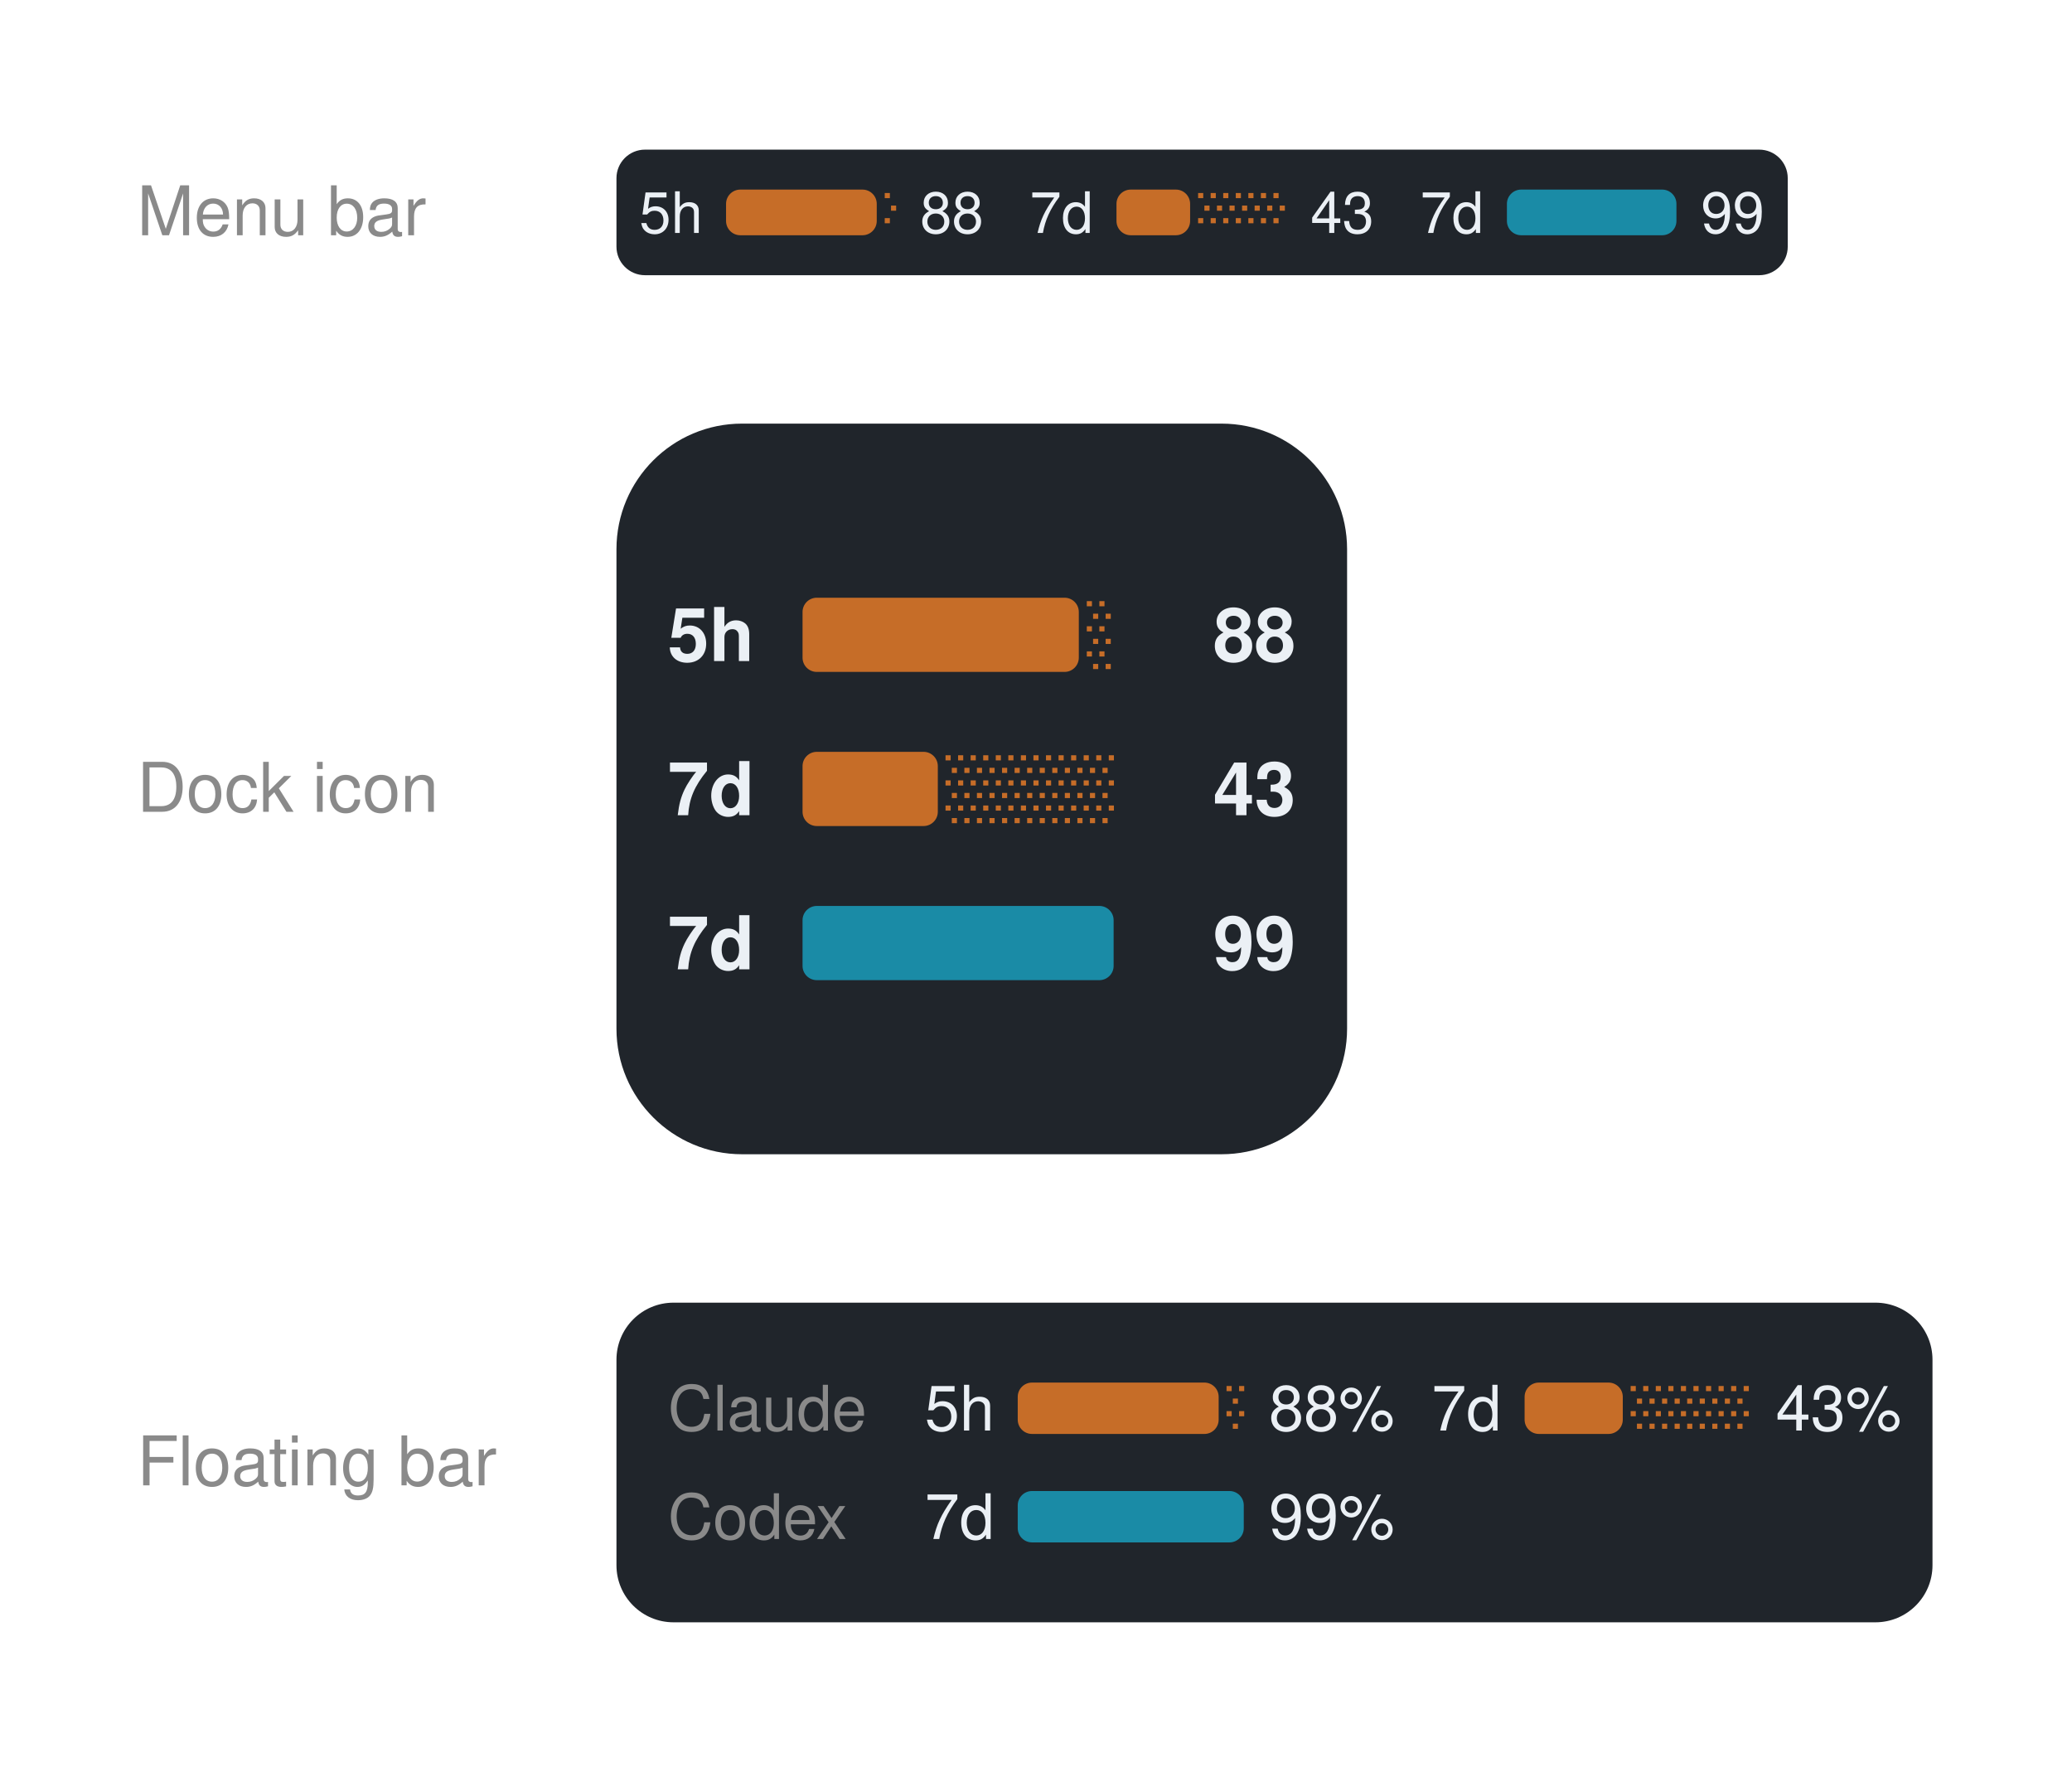
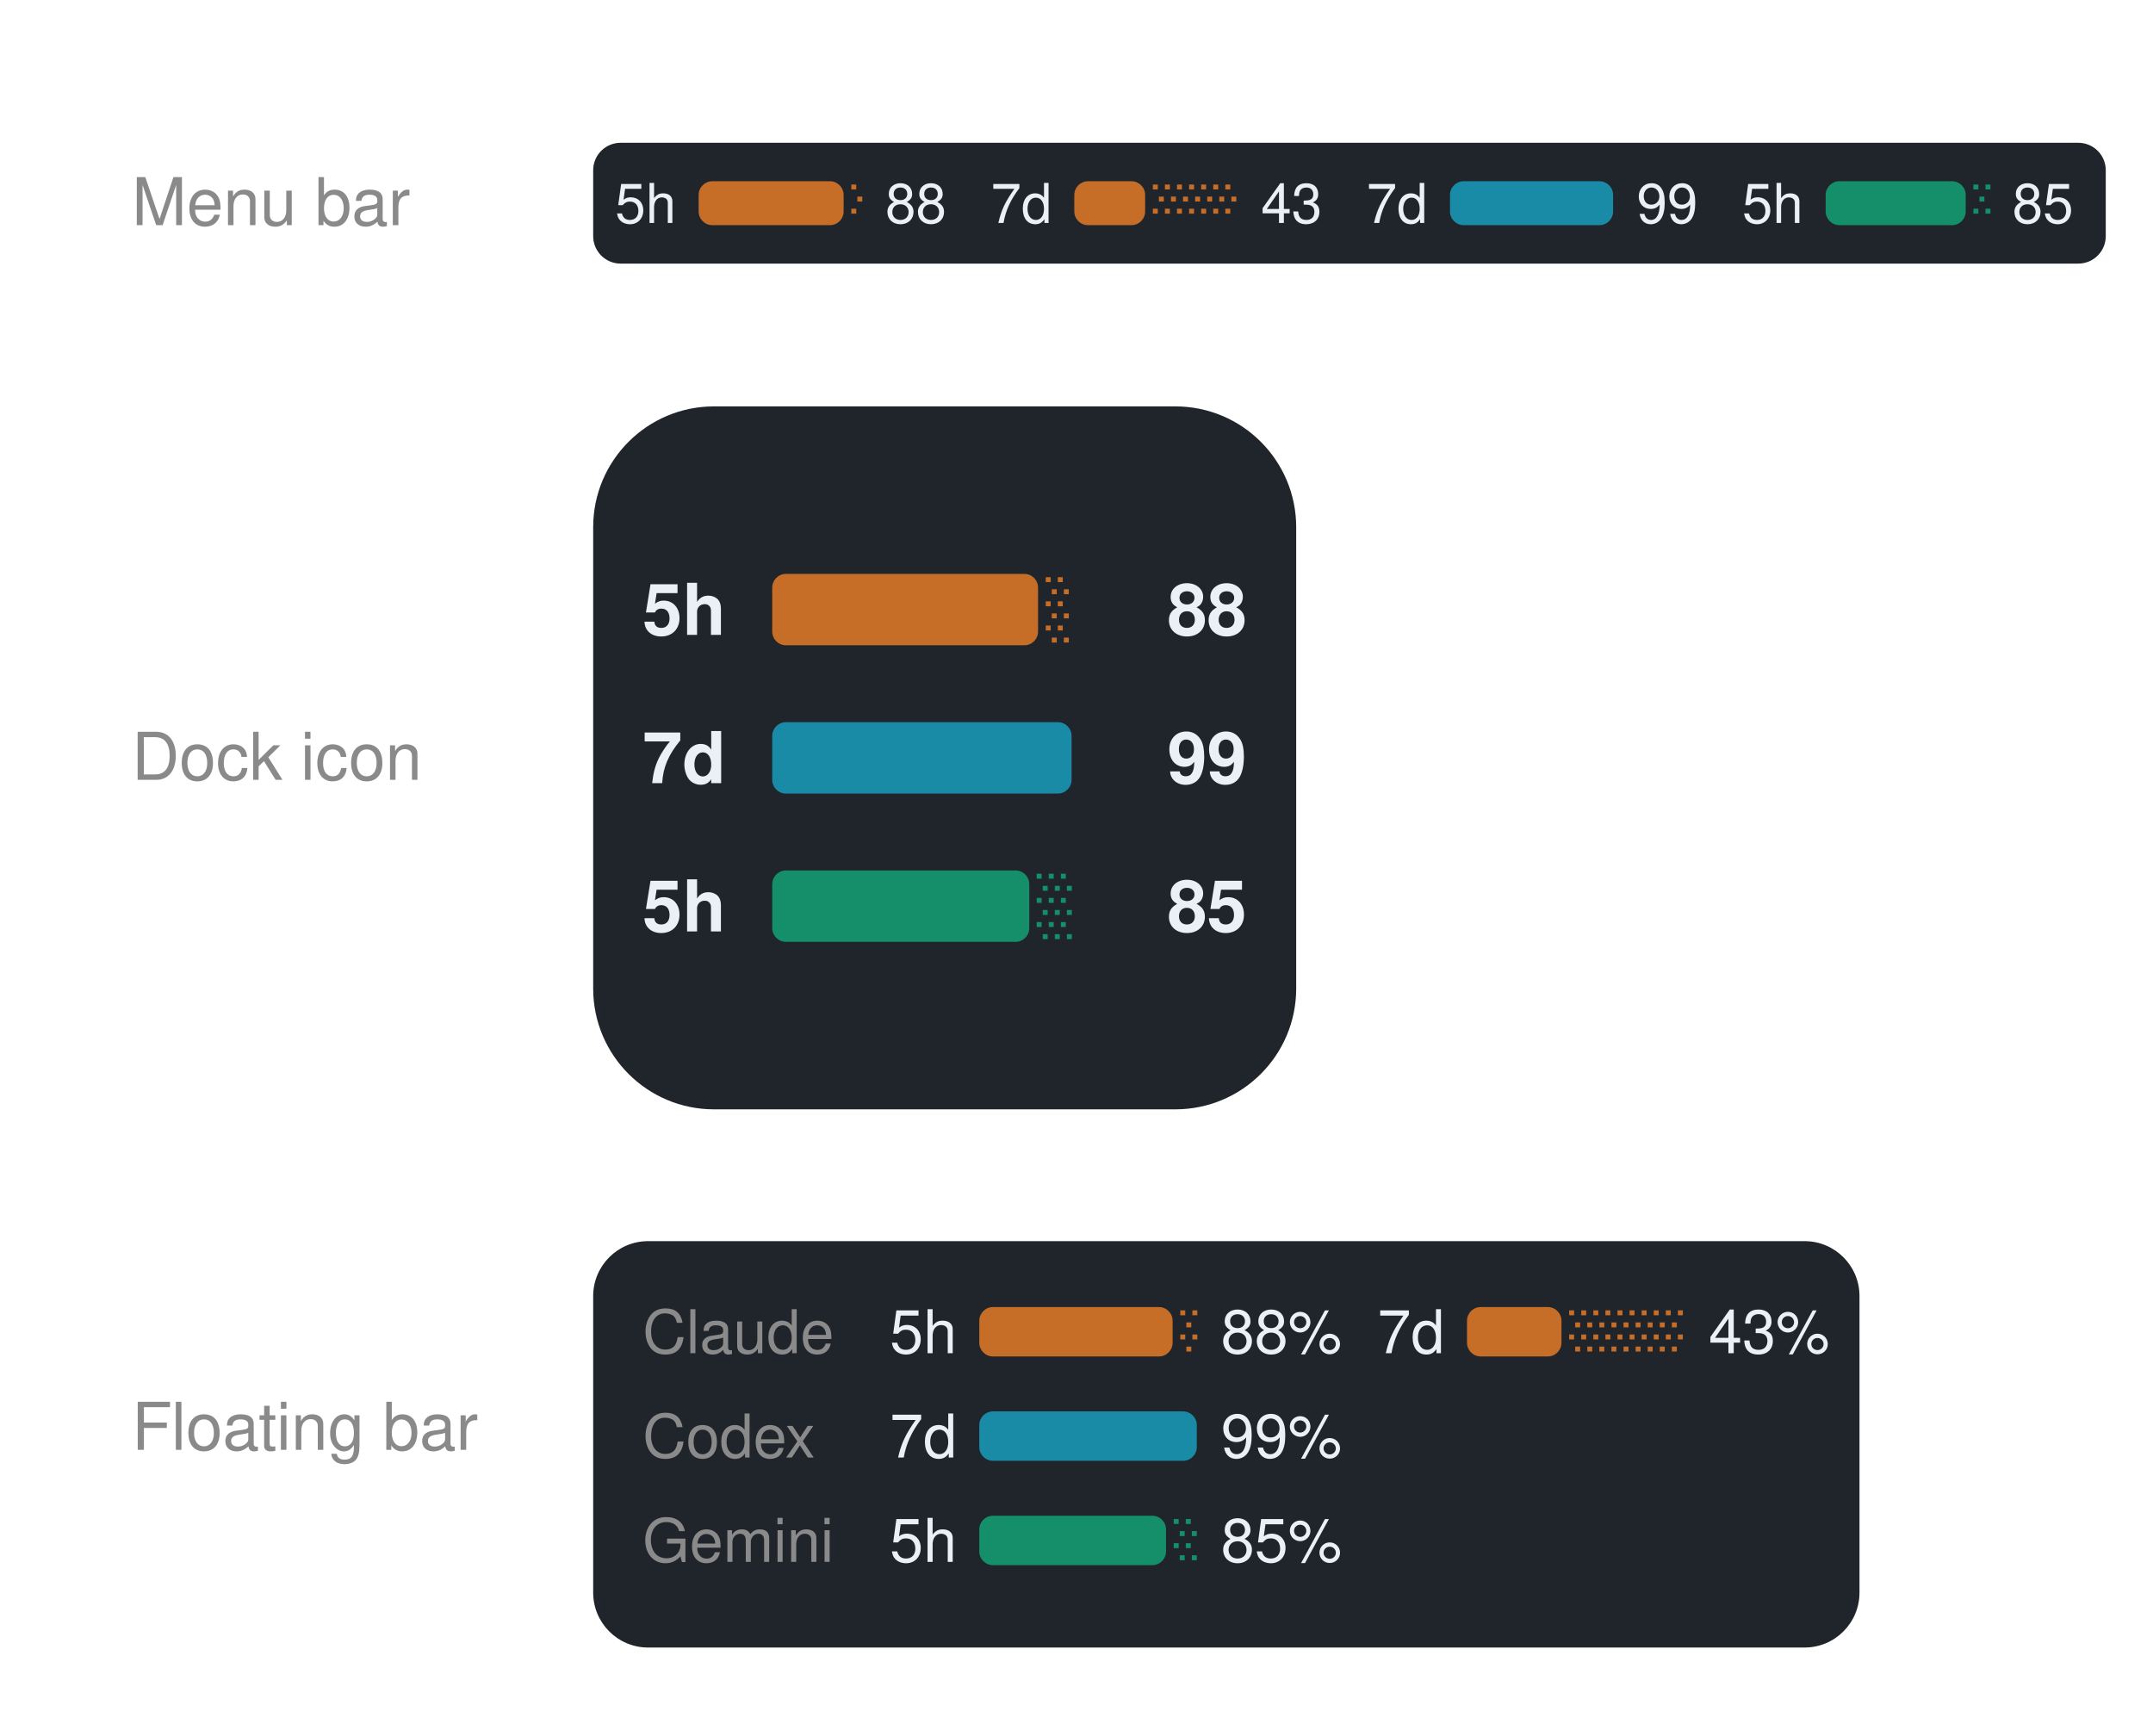
- <svg xmlns="http://www.w3.org/2000/svg" width="725" height="620" viewBox="0 0 363 310" role="img" aria-label="AI Usage Barometer on the menu bar, the Dock icon and a floating bar">
+ <svg xmlns="http://www.w3.org/2000/svg" width="784" height="632" viewBox="0 0 392 316" role="img" aria-label="AI Usage Barometer on the menu bar, the Dock icon and a floating bar">
  <text x="24.0" y="41.0" font-family="-apple-system,SF Pro Text,Helvetica,Arial" font-size="12" font-weight="500" fill="#8A8A8A" text-anchor="start">Menu bar</text>
-   <rect x="108" y="26" width="205.2" height="22" rx="5" fill="#20252B" />
+   <rect x="108" y="26" width="275.4" height="22" rx="5" fill="#20252B" />
  <text x="112.0" y="40.6" font-family="-apple-system,SF Pro Text,Helvetica,Arial" font-size="10" font-weight="500" fill="#EBF0F5" text-anchor="start">5h</text>
  <rect x="127.2" y="33.0" width="26.4" height="8" rx="2.5" fill="#C66D28" />
  <rect x="155.00" y="33.60" width="0.9" height="0.9" fill="#C66D28" />
  <rect x="156.10" y="35.80" width="0.9" height="0.9" fill="#C66D28" />
  <rect x="155.00" y="38.00" width="0.9" height="0.9" fill="#C66D28" />
  <text x="161.2" y="40.6" font-family="-apple-system,SF Pro Text,Helvetica,Arial" font-size="10" font-weight="500" fill="#EBF0F5" text-anchor="start">88</text>
  <text x="180.4" y="40.6" font-family="-apple-system,SF Pro Text,Helvetica,Arial" font-size="10" font-weight="500" fill="#EBF0F5" text-anchor="start">7d</text>
  <rect x="195.6" y="33.0" width="12.9" height="8" rx="2.5" fill="#C66D28" />
  <rect x="209.90" y="33.60" width="0.9" height="0.9" fill="#C66D28" />
  <rect x="211.00" y="35.80" width="0.9" height="0.9" fill="#C66D28" />
  <rect x="209.90" y="38.00" width="0.9" height="0.9" fill="#C66D28" />
  <rect x="212.10" y="33.60" width="0.9" height="0.9" fill="#C66D28" />
  <rect x="213.20" y="35.80" width="0.9" height="0.9" fill="#C66D28" />
  <rect x="212.10" y="38.00" width="0.9" height="0.9" fill="#C66D28" />
  <rect x="214.30" y="33.60" width="0.9" height="0.9" fill="#C66D28" />
  <rect x="215.40" y="35.80" width="0.9" height="0.9" fill="#C66D28" />
  <rect x="214.30" y="38.00" width="0.9" height="0.9" fill="#C66D28" />
  <rect x="216.50" y="33.60" width="0.9" height="0.9" fill="#C66D28" />
  <rect x="217.60" y="35.80" width="0.9" height="0.9" fill="#C66D28" />
  <rect x="216.50" y="38.00" width="0.9" height="0.9" fill="#C66D28" />
  <rect x="218.70" y="33.60" width="0.9" height="0.9" fill="#C66D28" />
  <rect x="219.80" y="35.80" width="0.9" height="0.9" fill="#C66D28" />
  <rect x="218.70" y="38.00" width="0.9" height="0.9" fill="#C66D28" />
  <rect x="220.90" y="33.60" width="0.9" height="0.9" fill="#C66D28" />
  <rect x="222.00" y="35.80" width="0.9" height="0.9" fill="#C66D28" />
  <rect x="220.90" y="38.00" width="0.9" height="0.9" fill="#C66D28" />
  <rect x="223.10" y="33.60" width="0.9" height="0.9" fill="#C66D28" />
  <rect x="224.20" y="35.80" width="0.9" height="0.9" fill="#C66D28" />
  <rect x="223.10" y="38.00" width="0.9" height="0.9" fill="#C66D28" />
  <text x="229.6" y="40.6" font-family="-apple-system,SF Pro Text,Helvetica,Arial" font-size="10" font-weight="500" fill="#EBF0F5" text-anchor="start">43</text>
  <text x="248.8" y="40.6" font-family="-apple-system,SF Pro Text,Helvetica,Arial" font-size="10" font-weight="500" fill="#EBF0F5" text-anchor="start">7d</text>
  <rect x="264.0" y="33.0" width="29.7" height="8" rx="2.5" fill="#1A8BA6" />
  <text x="298.0" y="40.6" font-family="-apple-system,SF Pro Text,Helvetica,Arial" font-size="10" font-weight="500" fill="#EBF0F5" text-anchor="start">99</text>
+   <text x="317.2" y="40.6" font-family="-apple-system,SF Pro Text,Helvetica,Arial" font-size="10" font-weight="500" fill="#EBF0F5" text-anchor="start">5h</text>
+   <rect x="332.4" y="33.0" width="25.5" height="8" rx="2.5" fill="#158F6A" />
+   <rect x="359.30" y="33.60" width="0.9" height="0.9" fill="#158F6A" />
+   <rect x="360.40" y="35.80" width="0.9" height="0.9" fill="#158F6A" />
+   <rect x="359.30" y="38.00" width="0.9" height="0.9" fill="#158F6A" />
+   <rect x="361.50" y="33.60" width="0.9" height="0.9" fill="#158F6A" />
+   <rect x="361.50" y="38.00" width="0.9" height="0.9" fill="#158F6A" />
+   <text x="366.4" y="40.6" font-family="-apple-system,SF Pro Text,Helvetica,Arial" font-size="10" font-weight="500" fill="#EBF0F5" text-anchor="start">85</text>
  <text x="24.0" y="142.0" font-family="-apple-system,SF Pro Text,Helvetica,Arial" font-size="12" font-weight="500" fill="#8A8A8A" text-anchor="start">Dock icon</text>
  <rect x="108" y="74" width="128" height="128" rx="22" fill="#20252B" />
  <text x="117.0" y="115.6" font-family="-apple-system,SF Pro Text,Helvetica,Arial" font-size="13" font-weight="600" fill="#EBF0F5" text-anchor="start">5h</text>
  <rect x="140.6" y="104.5" width="48.4" height="13" rx="2.5" fill="#C66D28" />
  <rect x="190.40" y="105.10" width="0.9" height="0.9" fill="#C66D28" />
  <rect x="191.50" y="107.30" width="0.9" height="0.9" fill="#C66D28" />
  <rect x="190.40" y="109.50" width="0.9" height="0.9" fill="#C66D28" />
  <rect x="191.50" y="111.70" width="0.9" height="0.9" fill="#C66D28" />
  <rect x="190.40" y="113.90" width="0.9" height="0.9" fill="#C66D28" />
  <rect x="191.50" y="116.10" width="0.9" height="0.9" fill="#C66D28" />
  <rect x="192.60" y="105.10" width="0.9" height="0.9" fill="#C66D28" />
  <rect x="193.70" y="107.30" width="0.9" height="0.9" fill="#C66D28" />
  <rect x="192.60" y="109.50" width="0.9" height="0.9" fill="#C66D28" />
  <rect x="193.70" y="111.70" width="0.9" height="0.9" fill="#C66D28" />
  <rect x="192.60" y="113.90" width="0.9" height="0.9" fill="#C66D28" />
  <rect x="193.70" y="116.10" width="0.9" height="0.9" fill="#C66D28" />
  <text x="227.0" y="115.6" font-family="-apple-system,SF Pro Text,Helvetica,Arial" font-size="13" font-weight="600" fill="#EBF0F5" text-anchor="end">88</text>
  <text x="117.0" y="142.6" font-family="-apple-system,SF Pro Text,Helvetica,Arial" font-size="13" font-weight="600" fill="#EBF0F5" text-anchor="start">7d</text>
-   <rect x="140.6" y="131.5" width="23.7" height="13" rx="2.5" fill="#C66D28" />
-   <rect x="165.65" y="132.10" width="0.9" height="0.9" fill="#C66D28" />
-   <rect x="166.75" y="134.30" width="0.9" height="0.9" fill="#C66D28" />
-   <rect x="165.65" y="136.50" width="0.9" height="0.9" fill="#C66D28" />
-   <rect x="166.75" y="138.70" width="0.9" height="0.9" fill="#C66D28" />
-   <rect x="165.65" y="140.90" width="0.9" height="0.9" fill="#C66D28" />
-   <rect x="166.75" y="143.10" width="0.9" height="0.9" fill="#C66D28" />
-   <rect x="167.85" y="132.10" width="0.9" height="0.9" fill="#C66D28" />
-   <rect x="168.95" y="134.30" width="0.9" height="0.9" fill="#C66D28" />
-   <rect x="167.85" y="136.50" width="0.9" height="0.9" fill="#C66D28" />
-   <rect x="168.95" y="138.70" width="0.9" height="0.9" fill="#C66D28" />
-   <rect x="167.85" y="140.90" width="0.9" height="0.9" fill="#C66D28" />
-   <rect x="168.95" y="143.10" width="0.9" height="0.9" fill="#C66D28" />
-   <rect x="170.05" y="132.10" width="0.9" height="0.9" fill="#C66D28" />
-   <rect x="171.15" y="134.30" width="0.9" height="0.9" fill="#C66D28" />
-   <rect x="170.05" y="136.50" width="0.9" height="0.9" fill="#C66D28" />
-   <rect x="171.15" y="138.70" width="0.9" height="0.9" fill="#C66D28" />
-   <rect x="170.05" y="140.90" width="0.9" height="0.9" fill="#C66D28" />
-   <rect x="171.15" y="143.10" width="0.9" height="0.9" fill="#C66D28" />
-   <rect x="172.25" y="132.10" width="0.9" height="0.9" fill="#C66D28" />
-   <rect x="173.35" y="134.30" width="0.9" height="0.9" fill="#C66D28" />
-   <rect x="172.25" y="136.50" width="0.9" height="0.9" fill="#C66D28" />
-   <rect x="173.35" y="138.70" width="0.9" height="0.9" fill="#C66D28" />
-   <rect x="172.25" y="140.90" width="0.9" height="0.9" fill="#C66D28" />
-   <rect x="173.35" y="143.10" width="0.9" height="0.9" fill="#C66D28" />
-   <rect x="174.45" y="132.10" width="0.9" height="0.9" fill="#C66D28" />
-   <rect x="175.55" y="134.30" width="0.9" height="0.9" fill="#C66D28" />
-   <rect x="174.45" y="136.50" width="0.9" height="0.9" fill="#C66D28" />
-   <rect x="175.55" y="138.70" width="0.9" height="0.9" fill="#C66D28" />
-   <rect x="174.45" y="140.90" width="0.9" height="0.9" fill="#C66D28" />
-   <rect x="175.55" y="143.10" width="0.9" height="0.9" fill="#C66D28" />
-   <rect x="176.65" y="132.10" width="0.9" height="0.9" fill="#C66D28" />
-   <rect x="177.75" y="134.30" width="0.9" height="0.9" fill="#C66D28" />
-   <rect x="176.65" y="136.50" width="0.9" height="0.9" fill="#C66D28" />
-   <rect x="177.75" y="138.70" width="0.9" height="0.9" fill="#C66D28" />
-   <rect x="176.65" y="140.90" width="0.9" height="0.9" fill="#C66D28" />
-   <rect x="177.75" y="143.10" width="0.9" height="0.9" fill="#C66D28" />
-   <rect x="178.85" y="132.10" width="0.9" height="0.9" fill="#C66D28" />
-   <rect x="179.95" y="134.30" width="0.9" height="0.9" fill="#C66D28" />
-   <rect x="178.85" y="136.50" width="0.9" height="0.9" fill="#C66D28" />
-   <rect x="179.95" y="138.70" width="0.9" height="0.9" fill="#C66D28" />
-   <rect x="178.85" y="140.90" width="0.9" height="0.9" fill="#C66D28" />
-   <rect x="179.95" y="143.10" width="0.9" height="0.9" fill="#C66D28" />
-   <rect x="181.05" y="132.10" width="0.9" height="0.9" fill="#C66D28" />
-   <rect x="182.15" y="134.30" width="0.9" height="0.9" fill="#C66D28" />
-   <rect x="181.05" y="136.50" width="0.9" height="0.9" fill="#C66D28" />
-   <rect x="182.15" y="138.70" width="0.9" height="0.9" fill="#C66D28" />
-   <rect x="181.05" y="140.90" width="0.9" height="0.9" fill="#C66D28" />
-   <rect x="182.15" y="143.10" width="0.9" height="0.9" fill="#C66D28" />
-   <rect x="183.25" y="132.10" width="0.9" height="0.9" fill="#C66D28" />
-   <rect x="184.35" y="134.30" width="0.9" height="0.9" fill="#C66D28" />
-   <rect x="183.25" y="136.50" width="0.9" height="0.9" fill="#C66D28" />
-   <rect x="184.35" y="138.70" width="0.9" height="0.9" fill="#C66D28" />
-   <rect x="183.25" y="140.90" width="0.9" height="0.9" fill="#C66D28" />
-   <rect x="184.35" y="143.10" width="0.9" height="0.9" fill="#C66D28" />
-   <rect x="185.45" y="132.10" width="0.9" height="0.9" fill="#C66D28" />
-   <rect x="186.55" y="134.30" width="0.9" height="0.9" fill="#C66D28" />
-   <rect x="185.45" y="136.50" width="0.9" height="0.9" fill="#C66D28" />
-   <rect x="186.55" y="138.70" width="0.9" height="0.9" fill="#C66D28" />
-   <rect x="185.45" y="140.90" width="0.9" height="0.9" fill="#C66D28" />
-   <rect x="186.55" y="143.10" width="0.9" height="0.9" fill="#C66D28" />
-   <rect x="187.65" y="132.10" width="0.9" height="0.9" fill="#C66D28" />
-   <rect x="188.75" y="134.30" width="0.9" height="0.9" fill="#C66D28" />
-   <rect x="187.65" y="136.50" width="0.9" height="0.9" fill="#C66D28" />
-   <rect x="188.75" y="138.70" width="0.9" height="0.9" fill="#C66D28" />
-   <rect x="187.65" y="140.90" width="0.9" height="0.9" fill="#C66D28" />
-   <rect x="188.75" y="143.10" width="0.9" height="0.9" fill="#C66D28" />
-   <rect x="189.85" y="132.10" width="0.9" height="0.9" fill="#C66D28" />
-   <rect x="190.95" y="134.30" width="0.9" height="0.9" fill="#C66D28" />
-   <rect x="189.85" y="136.50" width="0.9" height="0.9" fill="#C66D28" />
-   <rect x="190.95" y="138.70" width="0.9" height="0.9" fill="#C66D28" />
-   <rect x="189.85" y="140.90" width="0.9" height="0.9" fill="#C66D28" />
-   <rect x="190.95" y="143.10" width="0.9" height="0.9" fill="#C66D28" />
-   <rect x="192.05" y="132.10" width="0.9" height="0.9" fill="#C66D28" />
-   <rect x="193.15" y="134.30" width="0.9" height="0.9" fill="#C66D28" />
-   <rect x="192.05" y="136.50" width="0.9" height="0.9" fill="#C66D28" />
-   <rect x="193.15" y="138.70" width="0.9" height="0.9" fill="#C66D28" />
-   <rect x="192.05" y="140.90" width="0.9" height="0.9" fill="#C66D28" />
-   <rect x="193.15" y="143.10" width="0.9" height="0.9" fill="#C66D28" />
-   <rect x="194.25" y="132.10" width="0.9" height="0.9" fill="#C66D28" />
-   <rect x="194.25" y="136.50" width="0.9" height="0.9" fill="#C66D28" />
-   <rect x="194.25" y="140.90" width="0.9" height="0.9" fill="#C66D28" />
-   <text x="227.0" y="142.6" font-family="-apple-system,SF Pro Text,Helvetica,Arial" font-size="13" font-weight="600" fill="#EBF0F5" text-anchor="end">43</text>
-   <text x="117.0" y="169.6" font-family="-apple-system,SF Pro Text,Helvetica,Arial" font-size="13" font-weight="600" fill="#EBF0F5" text-anchor="start">7d</text>
-   <rect x="140.6" y="158.5" width="54.5" height="13" rx="2.5" fill="#1A8BA6" />
-   <text x="227.0" y="169.6" font-family="-apple-system,SF Pro Text,Helvetica,Arial" font-size="13" font-weight="600" fill="#EBF0F5" text-anchor="end">99</text>
-   <text x="24.0" y="260.0" font-family="-apple-system,SF Pro Text,Helvetica,Arial" font-size="12" font-weight="500" fill="#8A8A8A" text-anchor="start">Floating bar</text>
-   <rect x="108" y="228" width="230.56" height="56" rx="10" fill="#20252B" />
-   <text x="117.0" y="250.4" font-family="-apple-system,SF Pro Text,Helvetica,Arial" font-size="11" font-weight="500" fill="#8A8A8A" text-anchor="start">Claude</text>
-   <text x="162.0" y="250.4" font-family="-apple-system,SF Pro Text,Helvetica,Arial" font-size="11" font-weight="500" fill="#EBF0F5" text-anchor="start">5h</text>
-   <rect x="178.3" y="242.0" width="35.2" height="9" rx="2.5" fill="#C66D28" />
-   <rect x="214.88" y="242.60" width="0.9" height="0.9" fill="#C66D28" />
-   <rect x="215.98" y="244.80" width="0.9" height="0.9" fill="#C66D28" />
-   <rect x="214.88" y="247.00" width="0.9" height="0.9" fill="#C66D28" />
-   <rect x="215.98" y="249.20" width="0.9" height="0.9" fill="#C66D28" />
-   <rect x="217.08" y="242.60" width="0.9" height="0.9" fill="#C66D28" />
-   <rect x="217.08" y="247.00" width="0.9" height="0.9" fill="#C66D28" />
-   <text x="222.3" y="250.4" font-family="-apple-system,SF Pro Text,Helvetica,Arial" font-size="11" font-weight="500" fill="#EBF0F5" text-anchor="start">88%</text>
-   <text x="250.8" y="250.4" font-family="-apple-system,SF Pro Text,Helvetica,Arial" font-size="11" font-weight="500" fill="#EBF0F5" text-anchor="start">7d</text>
-   <rect x="267.1" y="242.0" width="17.2" height="9" rx="2.5" fill="#C66D28" />
-   <rect x="285.68" y="242.60" width="0.9" height="0.9" fill="#C66D28" />
-   <rect x="286.78" y="244.80" width="0.9" height="0.9" fill="#C66D28" />
-   <rect x="285.68" y="247.00" width="0.9" height="0.9" fill="#C66D28" />
-   <rect x="286.78" y="249.20" width="0.9" height="0.9" fill="#C66D28" />
-   <rect x="287.88" y="242.60" width="0.9" height="0.9" fill="#C66D28" />
-   <rect x="288.98" y="244.80" width="0.9" height="0.9" fill="#C66D28" />
-   <rect x="287.88" y="247.00" width="0.9" height="0.9" fill="#C66D28" />
-   <rect x="288.98" y="249.20" width="0.9" height="0.9" fill="#C66D28" />
-   <rect x="290.08" y="242.60" width="0.9" height="0.9" fill="#C66D28" />
-   <rect x="291.18" y="244.80" width="0.9" height="0.9" fill="#C66D28" />
-   <rect x="290.08" y="247.00" width="0.9" height="0.9" fill="#C66D28" />
-   <rect x="291.18" y="249.20" width="0.9" height="0.9" fill="#C66D28" />
-   <rect x="292.28" y="242.60" width="0.9" height="0.9" fill="#C66D28" />
-   <rect x="293.38" y="244.80" width="0.9" height="0.9" fill="#C66D28" />
-   <rect x="292.28" y="247.00" width="0.9" height="0.9" fill="#C66D28" />
-   <rect x="293.38" y="249.20" width="0.9" height="0.9" fill="#C66D28" />
-   <rect x="294.48" y="242.60" width="0.9" height="0.9" fill="#C66D28" />
-   <rect x="295.58" y="244.80" width="0.9" height="0.9" fill="#C66D28" />
-   <rect x="294.48" y="247.00" width="0.9" height="0.9" fill="#C66D28" />
-   <rect x="295.58" y="249.20" width="0.9" height="0.9" fill="#C66D28" />
-   <rect x="296.68" y="242.60" width="0.9" height="0.9" fill="#C66D28" />
-   <rect x="297.78" y="244.80" width="0.9" height="0.9" fill="#C66D28" />
-   <rect x="296.68" y="247.00" width="0.9" height="0.9" fill="#C66D28" />
-   <rect x="297.78" y="249.20" width="0.9" height="0.9" fill="#C66D28" />
-   <rect x="298.88" y="242.60" width="0.9" height="0.9" fill="#C66D28" />
-   <rect x="299.98" y="244.80" width="0.9" height="0.9" fill="#C66D28" />
-   <rect x="298.88" y="247.00" width="0.9" height="0.9" fill="#C66D28" />
-   <rect x="299.98" y="249.20" width="0.9" height="0.9" fill="#C66D28" />
-   <rect x="301.08" y="242.60" width="0.9" height="0.9" fill="#C66D28" />
-   <rect x="302.18" y="244.80" width="0.9" height="0.9" fill="#C66D28" />
-   <rect x="301.08" y="247.00" width="0.9" height="0.9" fill="#C66D28" />
-   <rect x="302.18" y="249.20" width="0.9" height="0.9" fill="#C66D28" />
-   <rect x="303.28" y="242.60" width="0.9" height="0.9" fill="#C66D28" />
-   <rect x="304.38" y="244.80" width="0.9" height="0.9" fill="#C66D28" />
-   <rect x="303.28" y="247.00" width="0.9" height="0.9" fill="#C66D28" />
-   <rect x="304.38" y="249.20" width="0.9" height="0.9" fill="#C66D28" />
-   <rect x="305.48" y="242.60" width="0.9" height="0.9" fill="#C66D28" />
-   <rect x="305.48" y="247.00" width="0.9" height="0.9" fill="#C66D28" />
-   <text x="311.1" y="250.4" font-family="-apple-system,SF Pro Text,Helvetica,Arial" font-size="11" font-weight="500" fill="#EBF0F5" text-anchor="start">43%</text>
-   <text x="117.0" y="269.4" font-family="-apple-system,SF Pro Text,Helvetica,Arial" font-size="11" font-weight="500" fill="#8A8A8A" text-anchor="start">Codex</text>
-   <text x="162.0" y="269.4" font-family="-apple-system,SF Pro Text,Helvetica,Arial" font-size="11" font-weight="500" fill="#EBF0F5" text-anchor="start">7d</text>
-   <rect x="178.3" y="261.0" width="39.6" height="9" rx="2.5" fill="#1A8BA6" />
-   <text x="222.3" y="269.4" font-family="-apple-system,SF Pro Text,Helvetica,Arial" font-size="11" font-weight="500" fill="#EBF0F5" text-anchor="start">99%</text>
+   <rect x="140.6" y="131.5" width="54.5" height="13" rx="2.5" fill="#1A8BA6" />
+   <text x="227.0" y="142.6" font-family="-apple-system,SF Pro Text,Helvetica,Arial" font-size="13" font-weight="600" fill="#EBF0F5" text-anchor="end">99</text>
+   <text x="117.0" y="169.6" font-family="-apple-system,SF Pro Text,Helvetica,Arial" font-size="13" font-weight="600" fill="#EBF0F5" text-anchor="start">5h</text>
+   <rect x="140.6" y="158.5" width="46.8" height="13" rx="2.5" fill="#158F6A" />
+   <rect x="188.75" y="159.10" width="0.9" height="0.9" fill="#158F6A" />
+   <rect x="189.85" y="161.30" width="0.9" height="0.9" fill="#158F6A" />
+   <rect x="188.75" y="163.50" width="0.9" height="0.9" fill="#158F6A" />
+   <rect x="189.85" y="165.70" width="0.9" height="0.9" fill="#158F6A" />
+   <rect x="188.75" y="167.90" width="0.9" height="0.9" fill="#158F6A" />
+   <rect x="189.85" y="170.10" width="0.9" height="0.9" fill="#158F6A" />
+   <rect x="190.95" y="159.10" width="0.9" height="0.9" fill="#158F6A" />
+   <rect x="192.05" y="161.30" width="0.9" height="0.9" fill="#158F6A" />
+   <rect x="190.95" y="163.50" width="0.9" height="0.9" fill="#158F6A" />
+   <rect x="192.05" y="165.70" width="0.9" height="0.9" fill="#158F6A" />
+   <rect x="190.95" y="167.90" width="0.9" height="0.9" fill="#158F6A" />
+   <rect x="192.05" y="170.10" width="0.9" height="0.9" fill="#158F6A" />
+   <rect x="193.15" y="159.10" width="0.9" height="0.9" fill="#158F6A" />
+   <rect x="194.25" y="161.30" width="0.9" height="0.9" fill="#158F6A" />
+   <rect x="193.15" y="163.50" width="0.9" height="0.9" fill="#158F6A" />
+   <rect x="194.25" y="165.70" width="0.9" height="0.9" fill="#158F6A" />
+   <rect x="193.15" y="167.90" width="0.9" height="0.9" fill="#158F6A" />
+   <rect x="194.25" y="170.10" width="0.9" height="0.9" fill="#158F6A" />
+   <text x="227.0" y="169.6" font-family="-apple-system,SF Pro Text,Helvetica,Arial" font-size="13" font-weight="600" fill="#EBF0F5" text-anchor="end">85</text>
+   <text x="24.0" y="264.0" font-family="-apple-system,SF Pro Text,Helvetica,Arial" font-size="12" font-weight="500" fill="#8A8A8A" text-anchor="start">Floating bar</text>
+   <rect x="108" y="226" width="230.56" height="74" rx="10" fill="#20252B" />
+   <text x="117.0" y="246.4" font-family="-apple-system,SF Pro Text,Helvetica,Arial" font-size="11" font-weight="500" fill="#8A8A8A" text-anchor="start">Claude</text>
+   <text x="162.0" y="246.4" font-family="-apple-system,SF Pro Text,Helvetica,Arial" font-size="11" font-weight="500" fill="#EBF0F5" text-anchor="start">5h</text>
+   <rect x="178.3" y="238.0" width="35.2" height="9" rx="2.5" fill="#C66D28" />
+   <rect x="214.90" y="238.60" width="0.9" height="0.9" fill="#C66D28" />
+   <rect x="216.00" y="240.80" width="0.9" height="0.9" fill="#C66D28" />
+   <rect x="214.90" y="243.00" width="0.9" height="0.9" fill="#C66D28" />
+   <rect x="216.00" y="245.20" width="0.9" height="0.9" fill="#C66D28" />
+   <rect x="217.10" y="238.60" width="0.9" height="0.9" fill="#C66D28" />
+   <rect x="217.10" y="243.00" width="0.9" height="0.9" fill="#C66D28" />
+   <text x="222.3" y="246.4" font-family="-apple-system,SF Pro Text,Helvetica,Arial" font-size="11" font-weight="500" fill="#EBF0F5" text-anchor="start">88%</text>
+   <text x="250.8" y="246.4" font-family="-apple-system,SF Pro Text,Helvetica,Arial" font-size="11" font-weight="500" fill="#EBF0F5" text-anchor="start">7d</text>
+   <rect x="267.1" y="238.0" width="17.2" height="9" rx="2.5" fill="#C66D28" />
+   <rect x="285.70" y="238.60" width="0.9" height="0.9" fill="#C66D28" />
+   <rect x="286.80" y="240.80" width="0.9" height="0.9" fill="#C66D28" />
+   <rect x="285.70" y="243.00" width="0.9" height="0.9" fill="#C66D28" />
+   <rect x="286.80" y="245.20" width="0.9" height="0.9" fill="#C66D28" />
+   <rect x="287.90" y="238.60" width="0.9" height="0.9" fill="#C66D28" />
+   <rect x="289.00" y="240.80" width="0.9" height="0.9" fill="#C66D28" />
+   <rect x="287.90" y="243.00" width="0.9" height="0.9" fill="#C66D28" />
+   <rect x="289.00" y="245.20" width="0.9" height="0.9" fill="#C66D28" />
+   <rect x="290.10" y="238.60" width="0.9" height="0.9" fill="#C66D28" />
+   <rect x="291.20" y="240.80" width="0.9" height="0.9" fill="#C66D28" />
+   <rect x="290.10" y="243.00" width="0.9" height="0.9" fill="#C66D28" />
+   <rect x="291.20" y="245.20" width="0.9" height="0.9" fill="#C66D28" />
+   <rect x="292.30" y="238.60" width="0.9" height="0.9" fill="#C66D28" />
+   <rect x="293.40" y="240.80" width="0.9" height="0.9" fill="#C66D28" />
+   <rect x="292.30" y="243.00" width="0.9" height="0.9" fill="#C66D28" />
+   <rect x="293.40" y="245.20" width="0.9" height="0.9" fill="#C66D28" />
+   <rect x="294.50" y="238.60" width="0.9" height="0.9" fill="#C66D28" />
+   <rect x="295.60" y="240.80" width="0.9" height="0.9" fill="#C66D28" />
+   <rect x="294.50" y="243.00" width="0.9" height="0.9" fill="#C66D28" />
+   <rect x="295.60" y="245.20" width="0.9" height="0.9" fill="#C66D28" />
+   <rect x="296.70" y="238.60" width="0.9" height="0.9" fill="#C66D28" />
+   <rect x="297.80" y="240.80" width="0.9" height="0.9" fill="#C66D28" />
+   <rect x="296.70" y="243.00" width="0.9" height="0.9" fill="#C66D28" />
+   <rect x="297.80" y="245.20" width="0.9" height="0.9" fill="#C66D28" />
+   <rect x="298.90" y="238.60" width="0.9" height="0.9" fill="#C66D28" />
+   <rect x="300.00" y="240.80" width="0.9" height="0.9" fill="#C66D28" />
+   <rect x="298.90" y="243.00" width="0.9" height="0.9" fill="#C66D28" />
+   <rect x="300.00" y="245.20" width="0.9" height="0.9" fill="#C66D28" />
+   <rect x="301.10" y="238.60" width="0.9" height="0.9" fill="#C66D28" />
+   <rect x="302.20" y="240.80" width="0.9" height="0.9" fill="#C66D28" />
+   <rect x="301.10" y="243.00" width="0.9" height="0.9" fill="#C66D28" />
+   <rect x="302.20" y="245.20" width="0.9" height="0.9" fill="#C66D28" />
+   <rect x="303.30" y="238.60" width="0.9" height="0.9" fill="#C66D28" />
+   <rect x="304.40" y="240.80" width="0.9" height="0.9" fill="#C66D28" />
+   <rect x="303.30" y="243.00" width="0.9" height="0.9" fill="#C66D28" />
+   <rect x="304.40" y="245.20" width="0.9" height="0.9" fill="#C66D28" />
+   <rect x="305.50" y="238.60" width="0.9" height="0.9" fill="#C66D28" />
+   <rect x="305.50" y="243.00" width="0.9" height="0.9" fill="#C66D28" />
+   <text x="311.1" y="246.4" font-family="-apple-system,SF Pro Text,Helvetica,Arial" font-size="11" font-weight="500" fill="#EBF0F5" text-anchor="start">43%</text>
+   <text x="117.0" y="265.4" font-family="-apple-system,SF Pro Text,Helvetica,Arial" font-size="11" font-weight="500" fill="#8A8A8A" text-anchor="start">Codex</text>
+   <text x="162.0" y="265.4" font-family="-apple-system,SF Pro Text,Helvetica,Arial" font-size="11" font-weight="500" fill="#EBF0F5" text-anchor="start">7d</text>
+   <rect x="178.3" y="257.0" width="39.6" height="9" rx="2.5" fill="#1A8BA6" />
+   <text x="222.3" y="265.4" font-family="-apple-system,SF Pro Text,Helvetica,Arial" font-size="11" font-weight="500" fill="#EBF0F5" text-anchor="start">99%</text>
+   <text x="117.0" y="284.4" font-family="-apple-system,SF Pro Text,Helvetica,Arial" font-size="11" font-weight="500" fill="#8A8A8A" text-anchor="start">Gemini</text>
+   <text x="162.0" y="284.4" font-family="-apple-system,SF Pro Text,Helvetica,Arial" font-size="11" font-weight="500" fill="#EBF0F5" text-anchor="start">5h</text>
+   <rect x="178.3" y="276.0" width="34.0" height="9" rx="2.5" fill="#158F6A" />
+   <rect x="213.70" y="276.60" width="0.9" height="0.9" fill="#158F6A" />
+   <rect x="214.80" y="278.80" width="0.9" height="0.9" fill="#158F6A" />
+   <rect x="213.70" y="281.00" width="0.9" height="0.9" fill="#158F6A" />
+   <rect x="214.80" y="283.20" width="0.9" height="0.9" fill="#158F6A" />
+   <rect x="215.90" y="276.60" width="0.9" height="0.9" fill="#158F6A" />
+   <rect x="217.00" y="278.80" width="0.9" height="0.9" fill="#158F6A" />
+   <rect x="215.90" y="281.00" width="0.9" height="0.9" fill="#158F6A" />
+   <rect x="217.00" y="283.20" width="0.9" height="0.9" fill="#158F6A" />
+   <text x="222.3" y="284.4" font-family="-apple-system,SF Pro Text,Helvetica,Arial" font-size="11" font-weight="500" fill="#EBF0F5" text-anchor="start">85%</text>
</svg>
